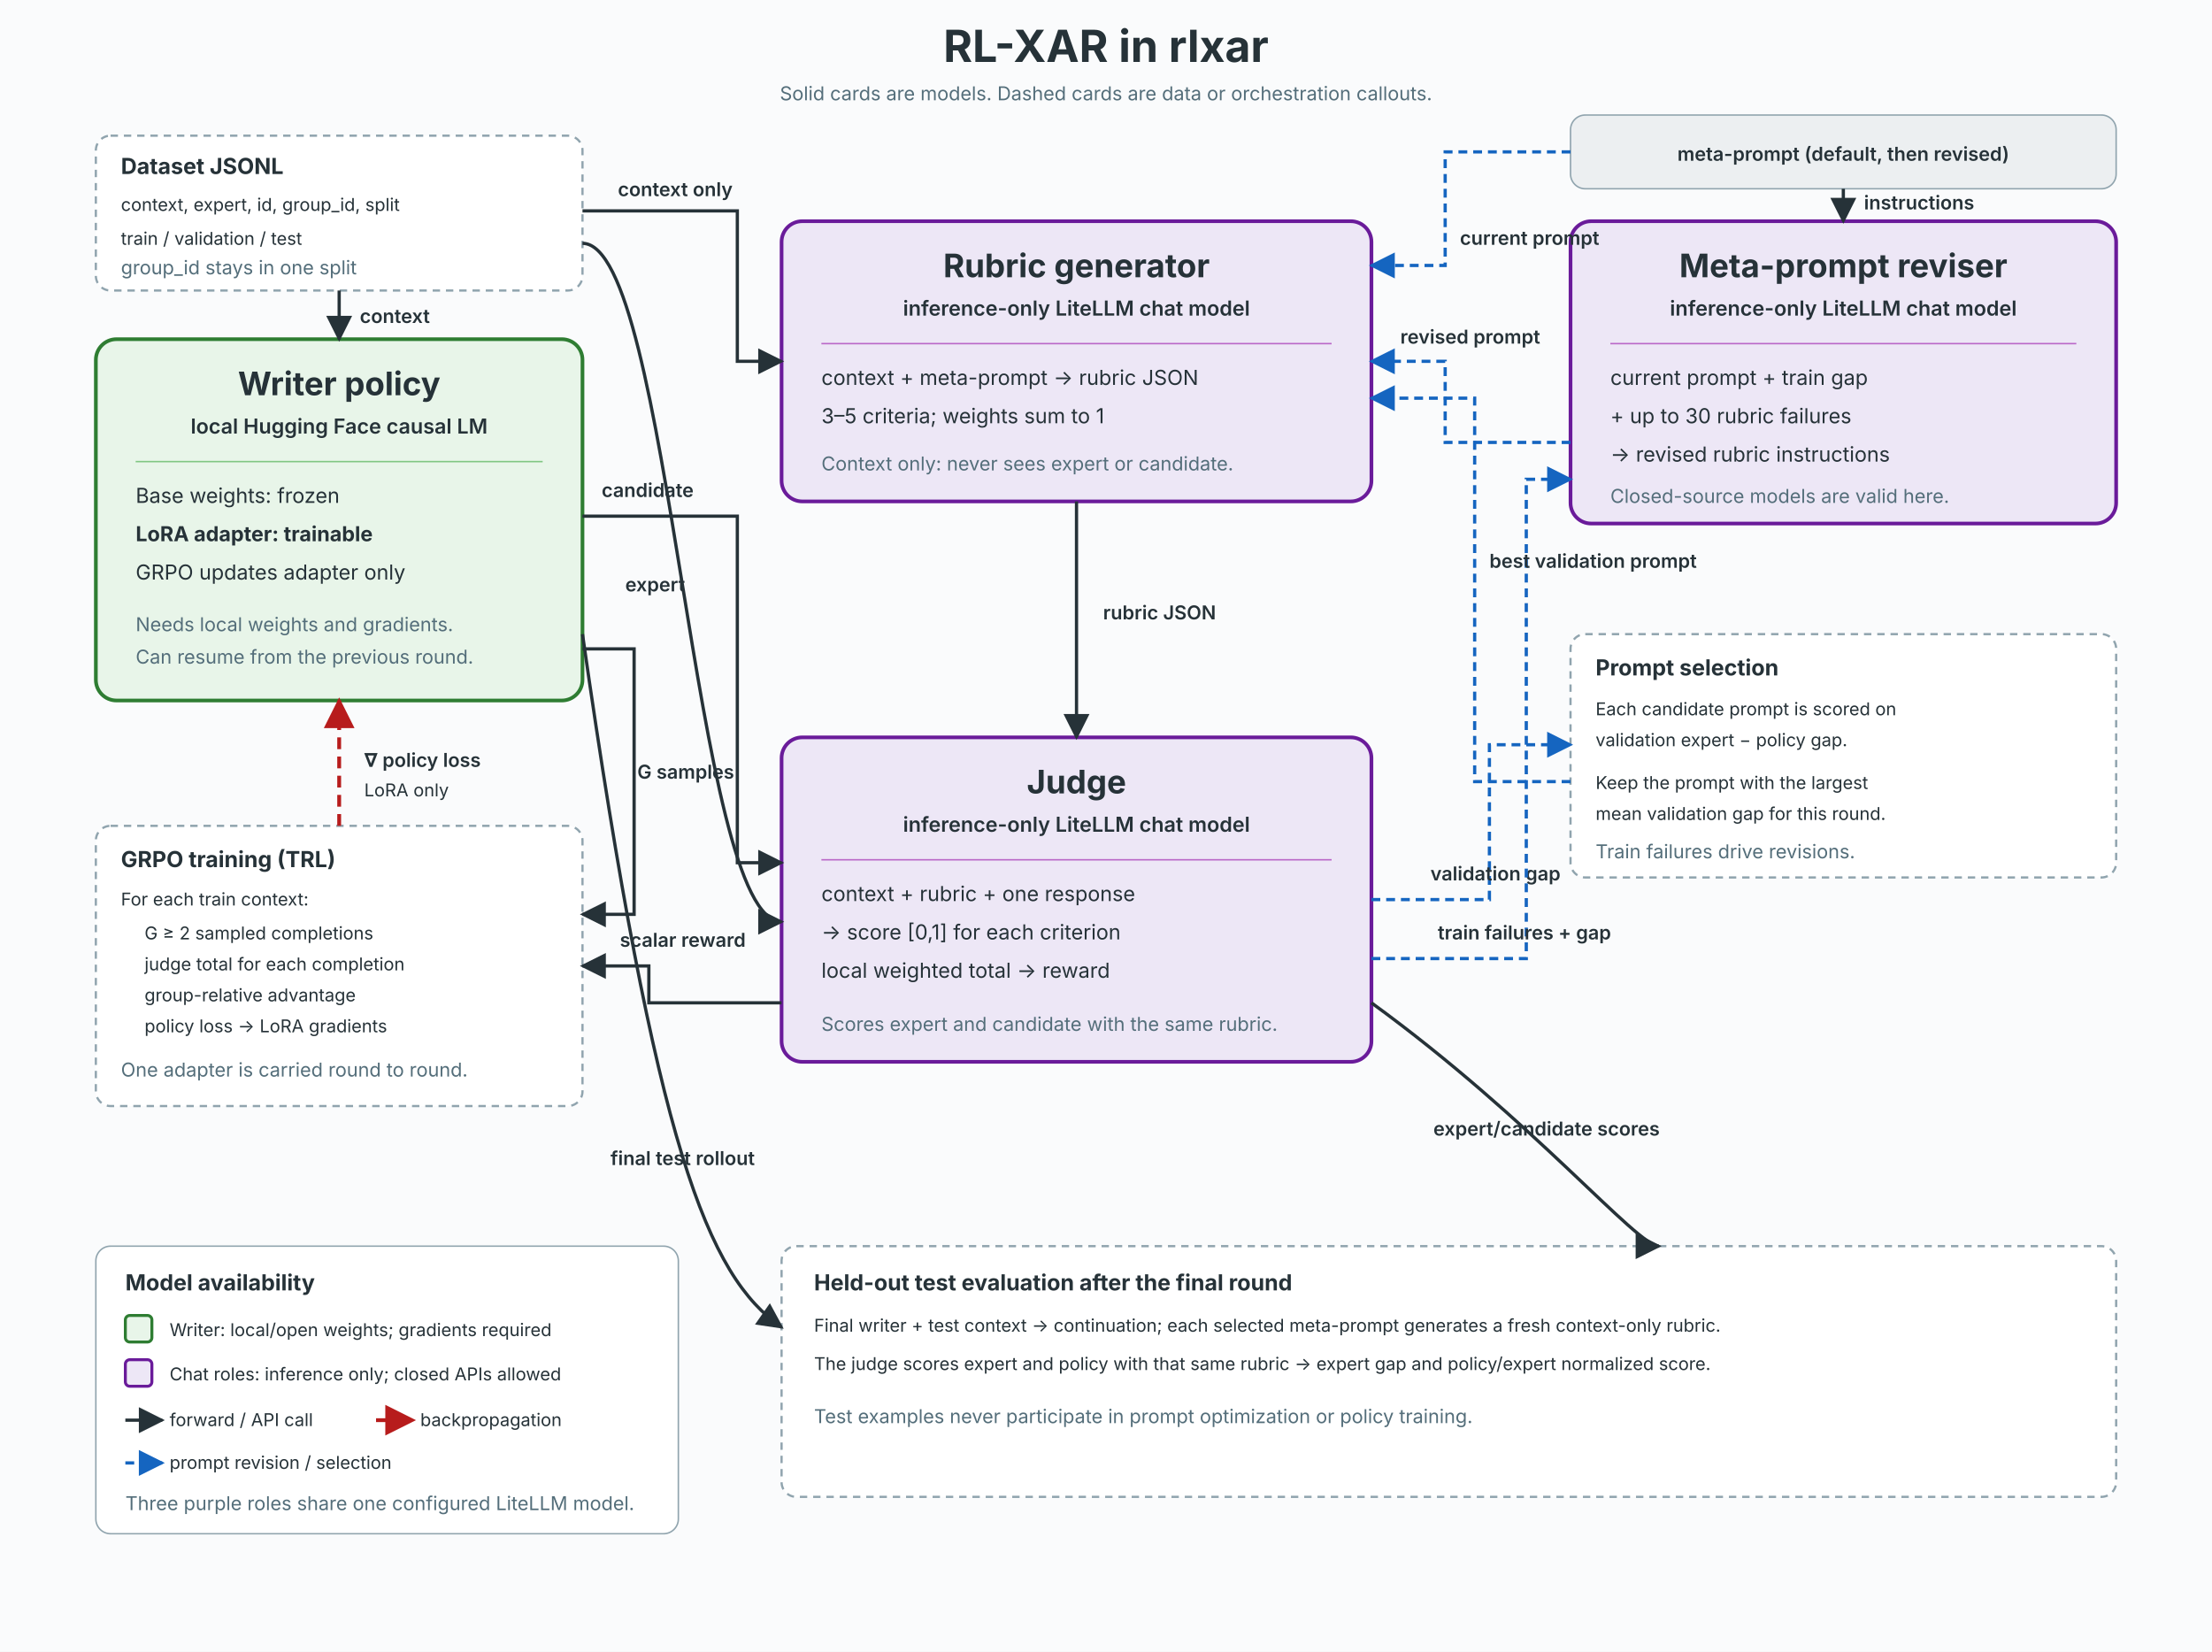
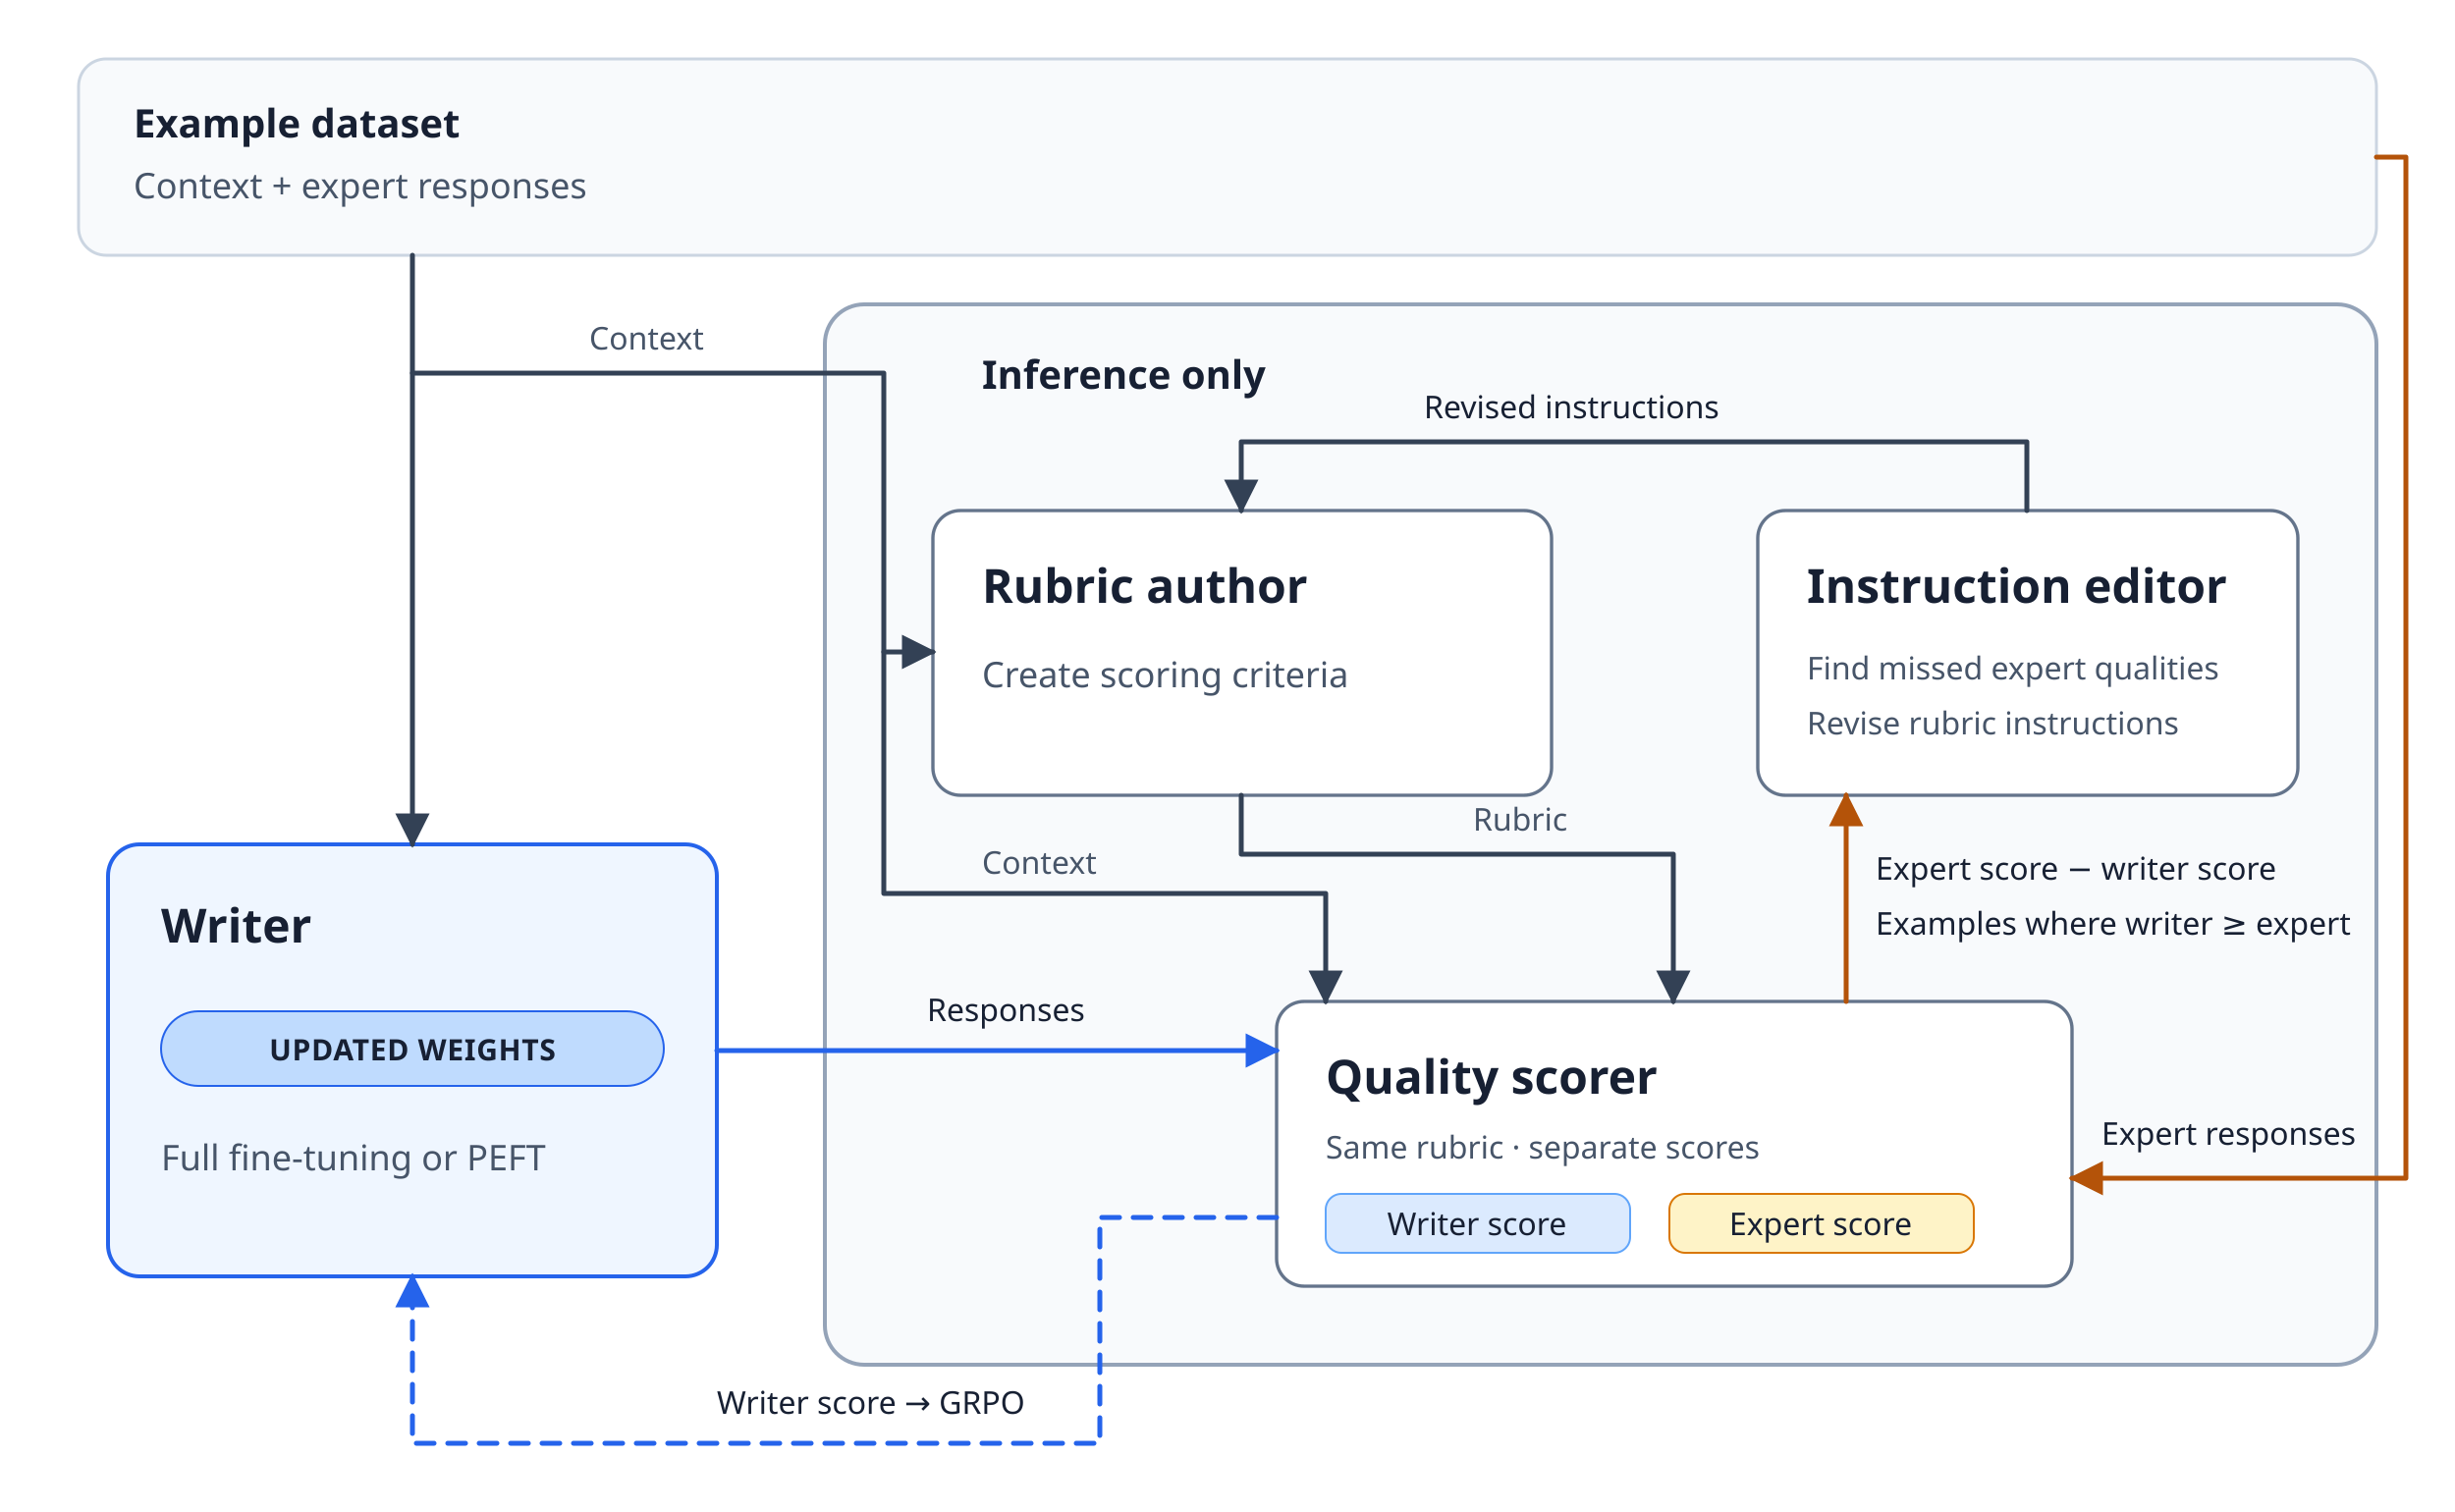
- <svg xmlns="http://www.w3.org/2000/svg" width="1500" height="1120" viewBox="0 0 1500 1120" role="img" aria-labelledby="title desc">
+ <svg xmlns="http://www.w3.org/2000/svg" width="1250" height="770" viewBox="0 0 1250 770" role="img" aria-labelledby="title desc">
  <defs>
-     <marker id="arrow" viewBox="0 0 10 10" refX="9" refY="5" markerWidth="8" markerHeight="8" orient="auto">
-       <path d="M0,0 L10,5 L0,10 z" fill="#263238" />
+     <marker id="arrow" viewBox="0 0 10 10" refX="9" refY="5" markerWidth="7" markerHeight="7" orient="auto">
+       <path d="M0 0L10 5L0 10Z" fill="#334155" />
    </marker>
-     <marker id="arrow-blue" viewBox="0 0 10 10" refX="9" refY="5" markerWidth="8" markerHeight="8" orient="auto">
-       <path d="M0,0 L10,5 L0,10 z" fill="#1565c0" />
+     <marker id="blue" viewBox="0 0 10 10" refX="9" refY="5" markerWidth="7" markerHeight="7" orient="auto">
+       <path d="M0 0L10 5L0 10Z" fill="#2563eb" />
    </marker>
-     <marker id="arrow-red" viewBox="0 0 10 10" refX="9" refY="5" markerWidth="8" markerHeight="8" orient="auto">
-       <path d="M0,0 L10,5 L0,10 z" fill="#b71c1c" />
+     <marker id="amber" viewBox="0 0 10 10" refX="9" refY="5" markerWidth="7" markerHeight="7" orient="auto">
+       <path d="M0 0L10 5L0 10Z" fill="#b45309" />
    </marker>
    <style>
-       text { font-family: ui-sans-serif, system-ui, -apple-system, "Segoe UI", sans-serif; fill: #263238; }
-       .model { stroke-width: 2.5; }
-       .model-title { font-size: 22px; font-weight: 700; }
-       .model-subtitle { font-size: 14px; font-weight: 600; }
-       .model-copy { font-size: 14px; }
-       .muted { fill: #546e7a; font-size: 13px; }
-       .label { font-size: 13px; font-weight: 600; }
-       .small { font-size: 12px; }
-       .callout { fill: #fff; stroke: #90a4ae; stroke-width: 1.5; stroke-dasharray: 5 4; }
-       .callout-title { font-size: 15px; font-weight: 700; }
-       .flow { fill: none; stroke: #263238; stroke-width: 2.2; marker-end: url(#arrow); }
-       .flow-blue { fill: none; stroke: #1565c0; stroke-width: 2.2; stroke-dasharray: 6 4; marker-end: url(#arrow-blue); }
-       .flow-red { fill: none; stroke: #b71c1c; stroke-width: 2.6; stroke-dasharray: 8 5; marker-end: url(#arrow-red); }
-       .pill { fill: #eceff1; stroke: #90a4ae; stroke-width: 1; }
+       text{font-family:"Noto Sans",sans-serif;fill:#172033}.role{font-size:24px;font-weight:750}.group{font-size:20px;font-weight:750}.body{font-size:18px}.small{font-size:16px}.badge{font-size:15px;font-weight:800;letter-spacing:.35px}.muted{fill:#475569}.line{fill:none;stroke:#334155;stroke-width:2.5;stroke-linecap:round;stroke-linejoin:round;marker-end:url(#arrow)}.blueLine{fill:none;stroke:#2563eb;stroke-width:2.5;stroke-linecap:round;stroke-linejoin:round;marker-end:url(#blue)}.amberLine{fill:none;stroke:#b45309;stroke-width:2.5;stroke-linecap:round;stroke-linejoin:round;marker-end:url(#amber)}
    </style>
  </defs>
-   <rect x="0" y="0" width="1500" height="1120" fill="#fafbfc" />
-   <text x="750" y="42" text-anchor="middle" font-size="30" font-weight="750">RL-XAR in rlxar</text>
-   <text x="750" y="68" text-anchor="middle" class="muted">Solid cards are models. Dashed cards are data or orchestration callouts.</text>
-   <g id="writer-policy">
-     <rect x="65" y="230" width="330" height="245" rx="14" fill="#e8f5e9" stroke="#2e7d32" class="model" />
-     <text x="230" y="268" text-anchor="middle" class="model-title">Writer policy</text>
-     <text x="230" y="294" text-anchor="middle" class="model-subtitle">local Hugging Face causal LM</text>
-     <line x1="92" y1="313" x2="368" y2="313" stroke="#81c784" />
-     <text x="92" y="341" class="model-copy">Base weights: frozen</text>
-     <text x="92" y="367" class="model-copy" font-weight="700">LoRA adapter: trainable</text>
-     <text x="92" y="393" class="model-copy">GRPO updates adapter only</text>
-     <text x="92" y="428" class="muted">Needs local weights and gradients.</text>
-     <text x="92" y="450" class="muted">Can resume from the previous round.</text>
-   </g>
-   <g id="rubric-generator">
-     <rect x="530" y="150" width="400" height="190" rx="14" fill="#ede7f6" stroke="#6a1b9a" class="model" />
-     <text x="730" y="188" text-anchor="middle" class="model-title">Rubric generator</text>
-     <text x="730" y="214" text-anchor="middle" class="model-subtitle">inference-only LiteLLM chat model</text>
-     <line x1="557" y1="233" x2="903" y2="233" stroke="#ba68c8" />
-     <text x="557" y="261" class="model-copy">context + meta-prompt → rubric JSON</text>
-     <text x="557" y="287" class="model-copy">3–5 criteria; weights sum to 1</text>
-     <text x="557" y="319" class="muted">Context only: never sees expert or candidate.</text>
-   </g>
-   <g id="judge">
-     <rect x="530" y="500" width="400" height="220" rx="14" fill="#ede7f6" stroke="#6a1b9a" class="model" />
-     <text x="730" y="538" text-anchor="middle" class="model-title">Judge</text>
-     <text x="730" y="564" text-anchor="middle" class="model-subtitle">inference-only LiteLLM chat model</text>
-     <line x1="557" y1="583" x2="903" y2="583" stroke="#ba68c8" />
-     <text x="557" y="611" class="model-copy">context + rubric + one response</text>
-     <text x="557" y="637" class="model-copy">→ score [0,1] for each criterion</text>
-     <text x="557" y="663" class="model-copy">local weighted total → reward</text>
-     <text x="557" y="699" class="muted">Scores expert and candidate with the same rubric.</text>
-   </g>
-   <g id="meta-prompt-reviser">
-     <rect x="1065" y="150" width="370" height="205" rx="14" fill="#ede7f6" stroke="#6a1b9a" class="model" />
-     <text x="1250" y="188" text-anchor="middle" class="model-title">Meta-prompt reviser</text>
-     <text x="1250" y="214" text-anchor="middle" class="model-subtitle">inference-only LiteLLM chat model</text>
-     <line x1="1092" y1="233" x2="1408" y2="233" stroke="#ba68c8" />
-     <text x="1092" y="261" class="model-copy">current prompt + train gap</text>
-     <text x="1092" y="287" class="model-copy">+ up to 30 rubric failures</text>
-     <text x="1092" y="313" class="model-copy">→ revised rubric instructions</text>
-     <text x="1092" y="341" class="muted">Closed-source models are valid here.</text>
-   </g>
-   <g id="dataset-callout">
-     <rect x="65" y="92" width="330" height="105" rx="10" class="callout" />
-     <text x="82" y="118" class="callout-title">Dataset JSONL</text>
-     <text x="82" y="143" class="small">context, expert, id, group_id, split</text>
-     <text x="82" y="166" class="small">train / validation / test</text>
-     <text x="82" y="186" class="muted">group_id stays in one split</text>
-   </g>
-   <g id="prompt-callout">
-     <rect x="1065" y="78" width="370" height="50" rx="10" class="pill" />
-     <text x="1250" y="109" text-anchor="middle" class="label">meta-prompt (default, then revised)</text>
-   </g>
-   <g id="grpo-callout">
-     <rect x="65" y="560" width="330" height="190" rx="10" class="callout" />
-     <text x="82" y="588" class="callout-title">GRPO training (TRL)</text>
-     <text x="82" y="614" class="small">For each train context:</text>
-     <text x="98" y="637" class="small">G ≥ 2 sampled completions</text>
-     <text x="98" y="658" class="small">judge total for each completion</text>
-     <text x="98" y="679" class="small">group-relative advantage</text>
-     <text x="98" y="700" class="small">policy loss → LoRA gradients</text>
-     <text x="82" y="730" class="muted">One adapter is carried round to round.</text>
-   </g>
-   <g id="selection-callout">
-     <rect x="1065" y="430" width="370" height="165" rx="10" class="callout" />
-     <text x="1082" y="458" class="callout-title">Prompt selection</text>
-     <text x="1082" y="485" class="small">Each candidate prompt is scored on</text>
-     <text x="1082" y="506" class="small">validation expert − policy gap.</text>
-     <text x="1082" y="535" class="small">Keep the prompt with the largest</text>
-     <text x="1082" y="556" class="small">mean validation gap for this round.</text>
-     <text x="1082" y="582" class="muted">Train failures drive revisions.</text>
-   </g>
-   <g id="test-callout">
-     <rect x="530" y="845" width="905" height="170" rx="10" class="callout" />
-     <text x="552" y="875" class="callout-title">Held-out test evaluation after the final round</text>
-     <text x="552" y="903" class="small">Final writer + test context → continuation; each selected meta-prompt generates a fresh context-only rubric.</text>
-     <text x="552" y="929" class="small">The judge scores expert and policy with that same rubric → expert gap and policy/expert normalized score.</text>
-     <text x="552" y="965" class="muted">Test examples never participate in prompt optimization or policy training.</text>
-   </g>
-   <path d="M230 197 V230" class="flow" />
-   <text x="244" y="219" class="label">context</text>
-   <path d="M395 143 H500 V245 H530" class="flow" />
-   <text x="419" y="133" class="label">context only</text>
-   <path d="M1250 128 V150" class="flow" />
-   <text x="1264" y="142" class="label">instructions</text>
-   <path d="M730 340 V500" class="flow" />
-   <text x="748" y="420" class="label">rubric JSON</text>
-   <path d="M395 350 H500 V585 H530" class="flow" />
-   <text x="408" y="337" class="label">candidate</text>
-   <path d="M395 165 C455 165 470 625 530 625" class="flow" />
-   <text x="424" y="401" class="label">expert</text>
-   <path d="M930 610 H1010 V505 H1065" class="flow-blue" />
-   <text x="970" y="597" class="label" fill="#1565c0">validation gap</text>
-   <path d="M930 650 H1035 V325 H1065" class="flow-blue" />
-   <text x="975" y="637" class="label" fill="#1565c0">train failures + gap</text>
-   <path d="M1065 300 H980 V245 H930" class="flow-blue" />
-   <text x="997" y="233" text-anchor="middle" class="label" fill="#1565c0">revised prompt</text>
-   <path d="M1065 530 H1000 V270 H930" class="flow-blue" />
-   <text x="1010" y="385" class="label" fill="#1565c0">best validation prompt</text>
-   <path d="M1065 103 H980 V180 H930" class="flow-blue" />
-   <text x="990" y="166" class="label" fill="#1565c0">current prompt</text>
-   <path d="M530 680 H440 V655 H395" class="flow" />
-   <text x="463" y="642" text-anchor="middle" class="label">scalar reward</text>
-   <path d="M395 440 H430 V620 H395" class="flow" />
-   <text x="465" y="528" text-anchor="middle" class="label">G samples</text>
-   <path d="M230 560 V475" class="flow-red" />
-   <text x="247" y="520" class="label" fill="#b71c1c">∇ policy loss</text>
-   <text x="247" y="540" class="small" fill="#b71c1c">LoRA only</text>
-   <path d="M395 430 C445 780 480 865 530 900" class="flow" />
-   <text x="414" y="790" class="label">final test rollout</text>
-   <path d="M930 680 C1040 760 1110 845 1125 845" class="flow" />
-   <text x="972" y="770" class="label">expert/candidate scores</text>
-   <g id="legend">
-     <rect x="65" y="845" width="395" height="195" rx="10" fill="#fff" stroke="#90a4ae" />
-     <text x="85" y="875" class="callout-title">Model availability</text>
-     <rect x="85" y="892" width="18" height="18" rx="3" fill="#e8f5e9" stroke="#2e7d32" stroke-width="2" />
-     <text x="115" y="906" class="small">Writer: local/open weights; gradients required</text>
-     <rect x="85" y="922" width="18" height="18" rx="3" fill="#ede7f6" stroke="#6a1b9a" stroke-width="2" />
-     <text x="115" y="936" class="small">Chat roles: inference only; closed APIs allowed</text>
-     <line x1="85" y1="963" x2="110" y2="963" class="flow" />
-     <text x="115" y="967" class="small">forward / API call</text>
-     <line x1="255" y1="963" x2="280" y2="963" class="flow-red" />
-     <text x="285" y="967" class="small">backpropagation</text>
-     <line x1="85" y1="992" x2="110" y2="992" class="flow-blue" />
-     <text x="115" y="996" class="small">prompt revision / selection</text>
-     <text x="85" y="1024" class="muted">Three purple roles share one configured LiteLLM model.</text>
-   </g>
+   <rect width="1250" height="770" fill="#fff" />
+   <rect x="40" y="30" width="1170" height="100" rx="14" fill="#f8fafc" stroke="#cbd5e1" stroke-width="1.5" />
+   <text x="68" y="70" class="group">Example dataset</text>
+   <text x="68" y="101" class="body muted">Context + expert responses</text>
+   <rect x="420" y="155" width="790" height="540" rx="20" fill="#f8fafc" stroke="#94a3b8" stroke-width="2" />
+   <text x="500" y="198" class="group">Inference only</text>
+   <rect x="475" y="260" width="315" height="145" rx="14" fill="#fff" stroke="#64748b" stroke-width="1.7" />
+   <text x="500" y="307" class="role">Rubric author</text>
+   <text x="500" y="350" class="body muted">Create scoring criteria</text>
+   <rect x="895" y="260" width="275" height="145" rx="14" fill="#fff" stroke="#64748b" stroke-width="1.7" />
+   <text x="920" y="307" class="role">Instruction editor</text>
+   <text x="920" y="346" class="small muted">Find missed expert qualities</text>
+   <text x="920" y="374" class="small muted">Revise rubric instructions</text>
+   <rect x="650" y="510" width="405" height="145" rx="14" fill="#fff" stroke="#64748b" stroke-width="1.7" />
+   <text x="675" y="557" class="role">Quality scorer</text>
+   <text x="675" y="590" class="small muted">Same rubric · separate scores</text>
+   <rect x="675" y="608" width="155" height="30" rx="8" fill="#dbeafe" stroke="#60a5fa" />
+   <text x="752" y="629" text-anchor="middle" class="small" fill="#1d4ed8">Writer score</text>
+   <rect x="850" y="608" width="155" height="30" rx="8" fill="#fef3c7" stroke="#d97706" />
+   <text x="927" y="629" text-anchor="middle" class="small" fill="#92400e">Expert score</text>
+   <rect x="55" y="430" width="310" height="220" rx="16" fill="#eff6ff" stroke="#2563eb" stroke-width="2" />
+   <text x="82" y="480" class="role">Writer</text>
+   <rect x="82" y="515" width="256" height="38" rx="19" fill="#bfdbfe" stroke="#2563eb" />
+   <text x="210" y="540" text-anchor="middle" class="badge" fill="#1e3a8a">UPDATED WEIGHTS</text>
+   <text x="82" y="596" class="body muted">Full fine-tuning or PEFT</text>
+   <path d="M210 130V190H450V332H475" class="line" />
+   <path d="M210 190V430" class="line" />
+   <path d="M450 332V455H675V510" class="line" />
+   <text x="300" y="178" class="small muted">Context</text>
+   <text x="500" y="445" class="small muted">Context</text>
+   <path d="M1210 80H1225V600H1055" class="amberLine" />
+   <text x="1070" y="583" class="small" fill="#92400e">Expert responses</text>
+   <path d="M632 405V435H852V510" class="line" />
+   <text x="750" y="423" class="small muted">Rubric</text>
+   <path d="M365 535H650" class="blueLine" />
+   <text x="472" y="520" class="small" fill="#1d4ed8">Responses</text>
+   <path d="M940 510V405" class="amberLine" />
+   <text x="955" y="448" class="small" fill="#92400e">Expert score − writer score</text>
+   <text x="955" y="476" class="small" fill="#92400e">Examples where writer ≥ expert</text>
+   <path d="M1032 260V225H632V260" class="line" />
+   <text x="725" y="213" class="small" fill="#1d4ed8">Revised instructions</text>
+   <path d="M650 620H560V735H210V650" class="blueLine" stroke-dasharray="9 7" />
+   <text x="365" y="720" class="small" fill="#92400e">Writer score → GRPO</text>
</svg>
